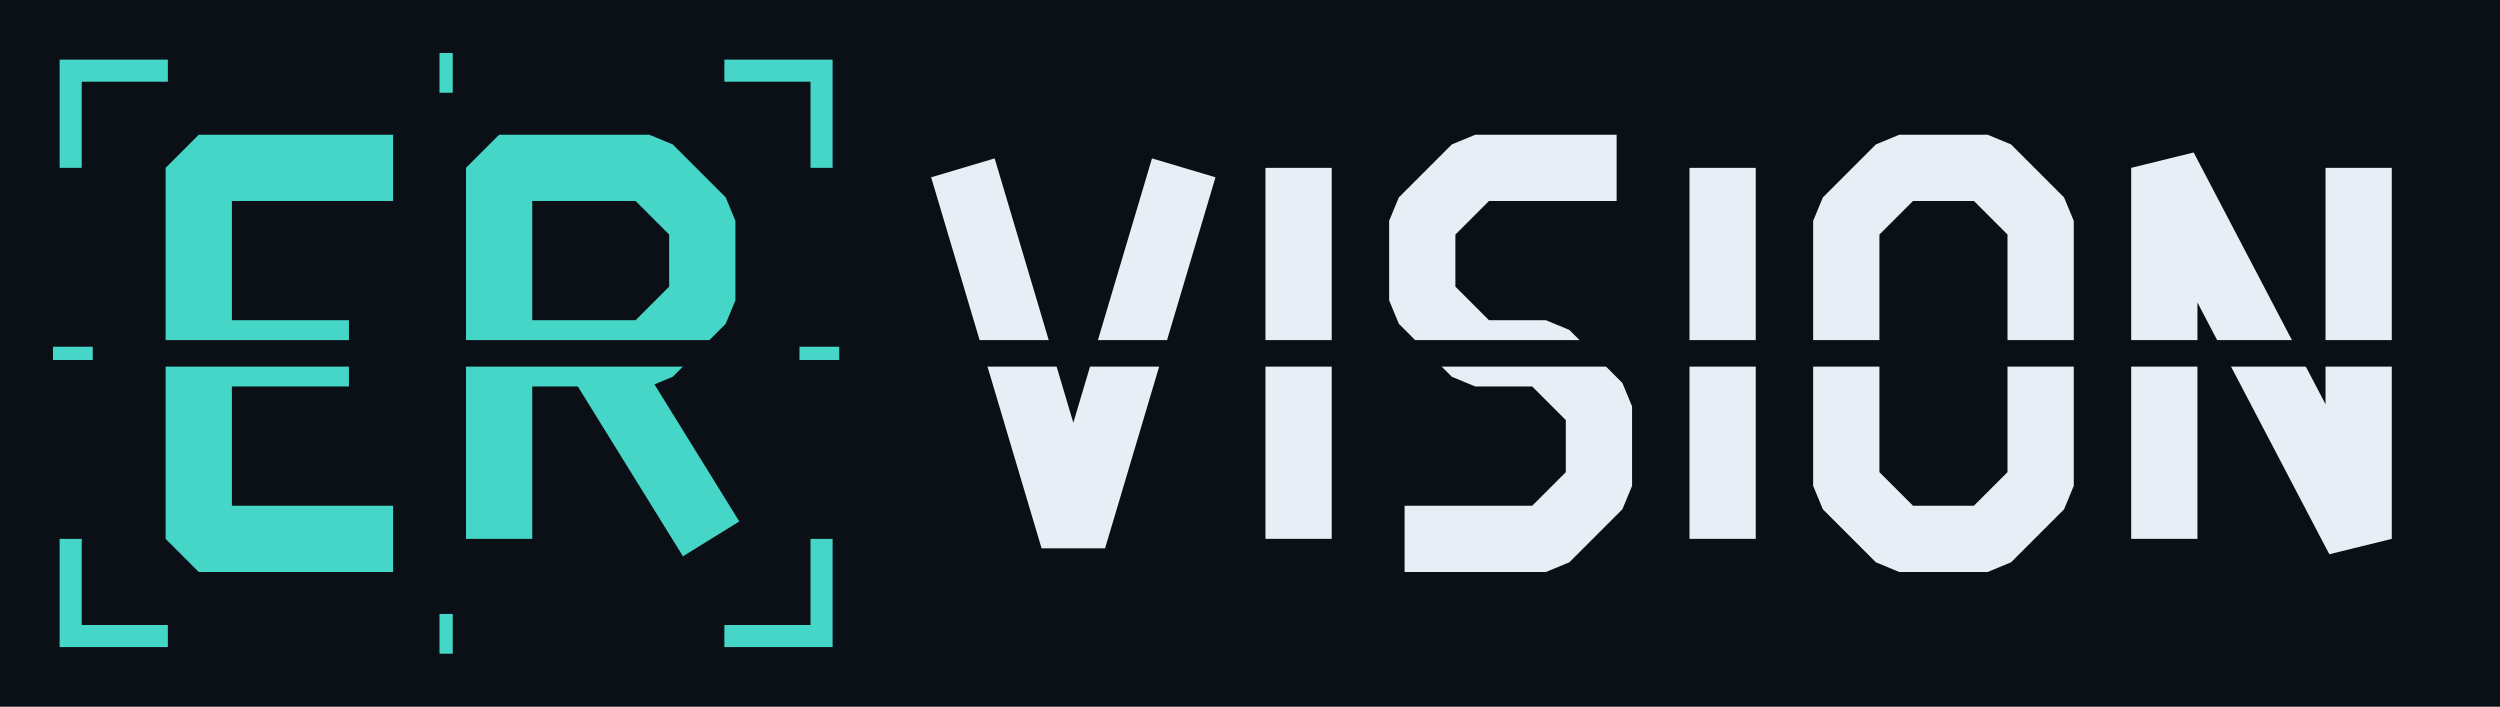
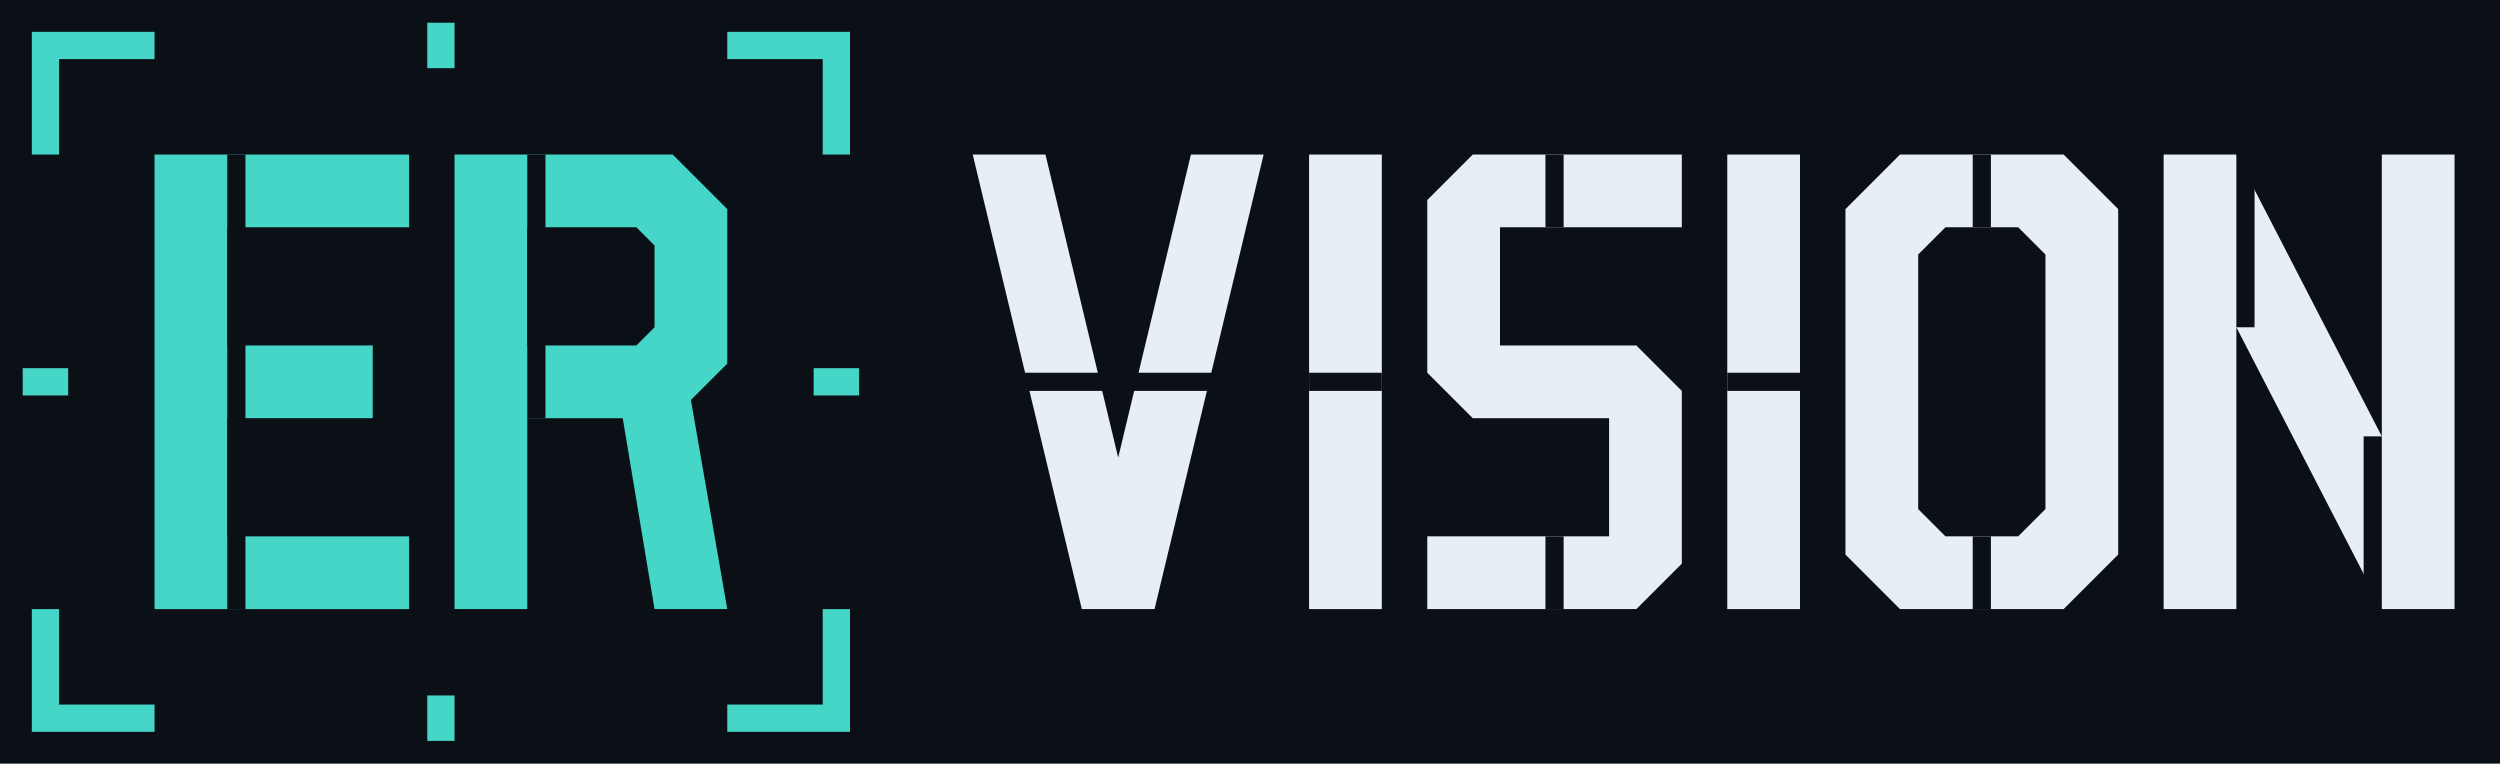
- <svg xmlns="http://www.w3.org/2000/svg" viewBox="-16 -30 566 160" width="1132" height="320">
-   <rect x="-16" y="-30" width="566" height="160" fill="#0B1016" />
-   <path d="M0,8 V-14 H22" fill="none" stroke="#45D6C8" stroke-width="5" />
-   <path d="M148,-14 H170 V8" fill="none" stroke="#45D6C8" stroke-width="5" />
-   <path d="M170,92 V114 H148" fill="none" stroke="#45D6C8" stroke-width="5" />
-   <path d="M22,114 H0 V92" fill="none" stroke="#45D6C8" stroke-width="5" />
-   <path d="M85.0,-18 V-9" stroke="#45D6C8" stroke-width="3" />
-   <path d="M85.0,118 V109" stroke="#45D6C8" stroke-width="3" />
-   <path d="M-4,50.0 H5" stroke="#45D6C8" stroke-width="3" />
-   <path d="M174,50.0 H165" stroke="#45D6C8" stroke-width="3" />
-   <g transform="translate(21 0)">
-     <path d="M52,8 L8,8 L8,92 L52,92 M8,50 L42,50 M76,92 L76,8 L110,8 L122,20 L122,38 L110,50 L76,50 M98,50 L124,92" fill="none" stroke="#45D6C8" stroke-width="15" stroke-linejoin="bevel" />
-     <rect x="-8" y="47" width="144" height="6" fill="#0B1016" />
-   </g>
-   <g transform="translate(196 0.0) scale(1.0)">
-     <path d="M6,8 L31,92 L56,8 M82,8 L82,92 M154,8 L122,8 L110,20 L110,38 L122,50 L138,50 L150,62 L150,80 L138,92 L106,92 M178,8 L178,92 M218,8 L238,8 L250,20 L250,80 L238,92 L218,92 L206,80 L206,20 Z M278,92 L278,8 L322,92 L322,8" fill="none" stroke="#E7EEF6" stroke-width="15" stroke-linejoin="bevel" />
-     <rect x="-8" y="47" width="346" height="6" fill="#0B1016" />
+ <svg xmlns="http://www.w3.org/2000/svg" viewBox="-34 -34 550 168" width="1100" height="336">
+   <rect x="-34" y="-34" width="550" height="168" fill="#0B1016" />
+   <path d="M-24,0 V-24 H0" fill="none" stroke="#45D6C8" stroke-width="6" />
+   <path d="M126,-24 H150 V0" fill="none" stroke="#45D6C8" stroke-width="6" />
+   <path d="M150,100 V124 H126" fill="none" stroke="#45D6C8" stroke-width="6" />
+   <path d="M0,124 H-24 V100" fill="none" stroke="#45D6C8" stroke-width="6" />
+   <path d="M63.0,-29 V-19" fill="none" stroke="#45D6C8" stroke-width="6" />
+   <path d="M63.0,129 V119" fill="none" stroke="#45D6C8" stroke-width="6" />
+   <path d="M-29,50.0 H-19" fill="none" stroke="#45D6C8" stroke-width="6" />
+   <path d="M155,50.0 H145" fill="none" stroke="#45D6C8" stroke-width="6" />
+   <path transform="translate(0 0)" d="M0,0 L56,0 L56,16 L16,16 L16,42 L48,42 L48,58 L16,58 L16,84 L56,84 L56,100 L0,100 Z" fill-rule="evenodd" fill="#45D6C8" />
+   <rect x="16" y="0" width="4" height="100" fill="#0B1016" />
+   <path transform="translate(66 0)" d="M0,0 L48,0 L60,12 L60,46 L52,54 L60,100 L44,100 L37,58 L16,58 L16,100 L0,100 Z M16,16 L40,16 L44,20 L44,38 L40,42 L16,42 Z" fill-rule="evenodd" fill="#45D6C8" />
+   <rect x="82" y="0" width="4" height="58" fill="#0B1016" />
+   <g transform="translate(180 0)">
+     <path transform="translate(0 0)" d="M0,0 L16,0 L32,66.667 L48,0 L64,0 L40,100 L24,100 Z" fill-rule="evenodd" fill="#E7EEF6" />
+     <rect x="0" y="48" width="64" height="4" fill="#0B1016" />
+     <path transform="translate(74 0)" d="M0,0 L16,0 L16,100 L0,100 Z" fill-rule="evenodd" fill="#E7EEF6" />
+     <rect x="74" y="48" width="16" height="4" fill="#0B1016" />
+     <path transform="translate(100 0)" d="M10,0 L56,0 L56,16 L16,16 L16,42 L46,42 L56,52 L56,90 L46,100 L0,100 L0,84 L40,84 L40,58 L10,58 L0,48 L0,10 Z" fill-rule="evenodd" fill="#E7EEF6" />
+     <rect x="126" y="0" width="4" height="16" fill="#0B1016" />
+     <rect x="126" y="84" width="4" height="16" fill="#0B1016" />
+     <path transform="translate(166 0)" d="M0,0 L16,0 L16,100 L0,100 Z" fill-rule="evenodd" fill="#E7EEF6" />
+     <rect x="166" y="48" width="16" height="4" fill="#0B1016" />
+     <path transform="translate(192 0)" d="M12,0 L48,0 L60,12 L60,88 L48,100 L12,100 L0,88 L0,12 Z M22,16 L38,16 L44,22 L44,78 L38,84 L22,84 L16,78 L16,22 Z" fill-rule="evenodd" fill="#E7EEF6" />
+     <rect x="220" y="0" width="4" height="16" fill="#0B1016" />
+     <rect x="220" y="84" width="4" height="16" fill="#0B1016" />
+     <path transform="translate(262 0)" d="M0,0 L16,0 L48,62 L48,0 L64,0 L64,100 L48,100 L16,38 L16,100 L0,100 Z" fill-rule="evenodd" fill="#E7EEF6" />
+     <rect x="278" y="0" width="4" height="38" fill="#0B1016" />
+     <rect x="306" y="62" width="4" height="38" fill="#0B1016" />
  </g>
</svg>
